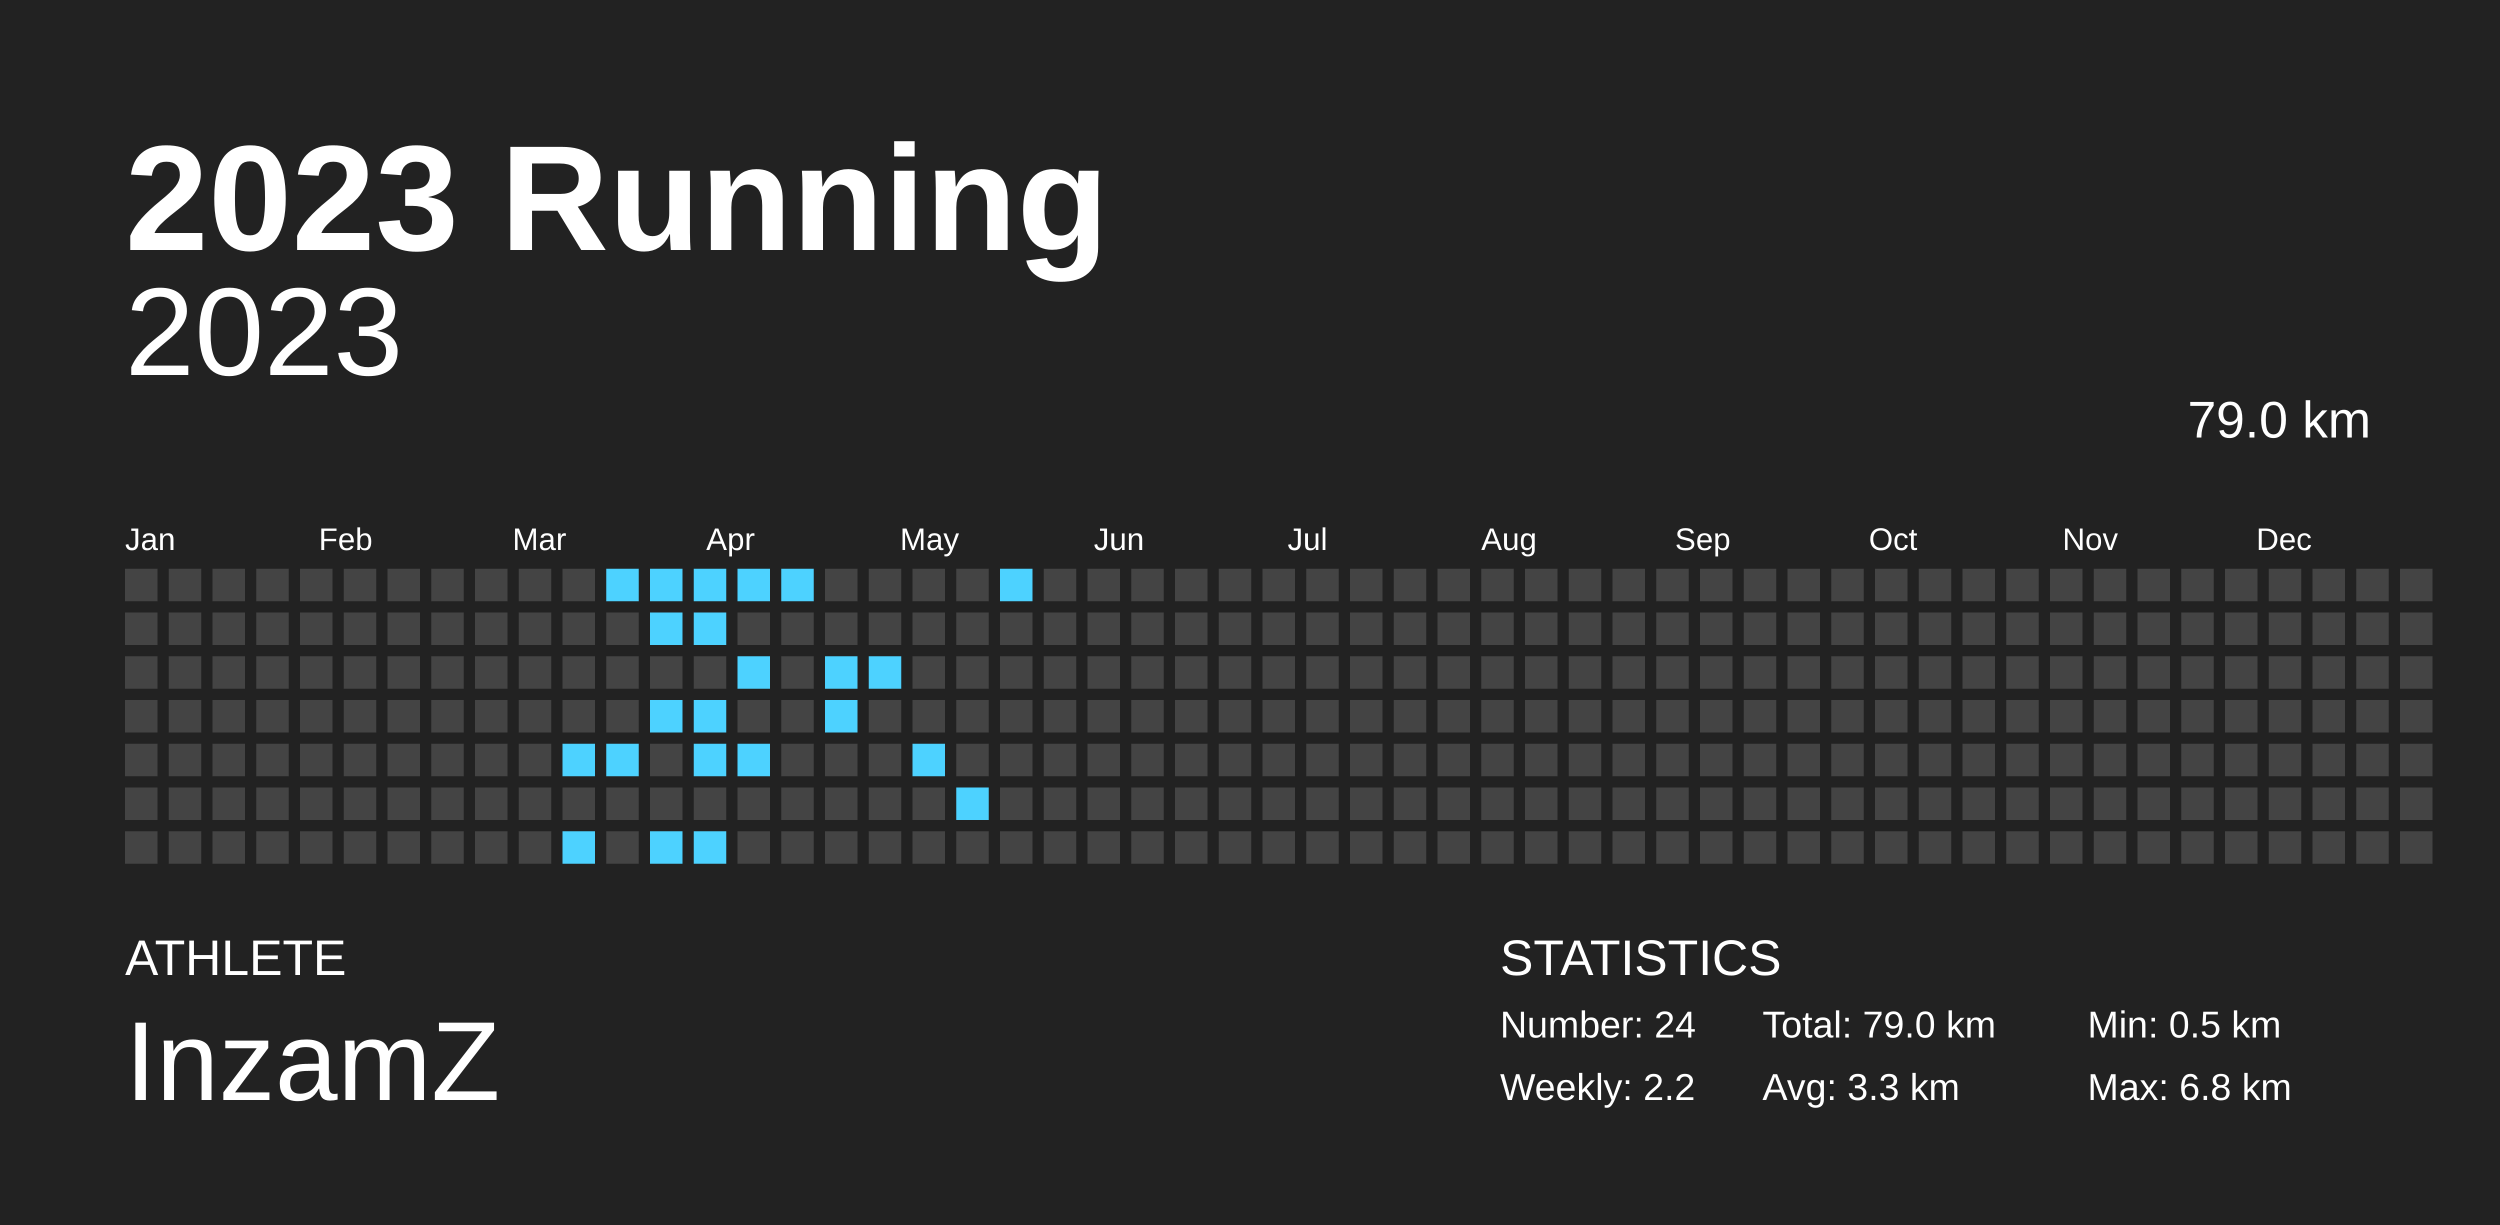
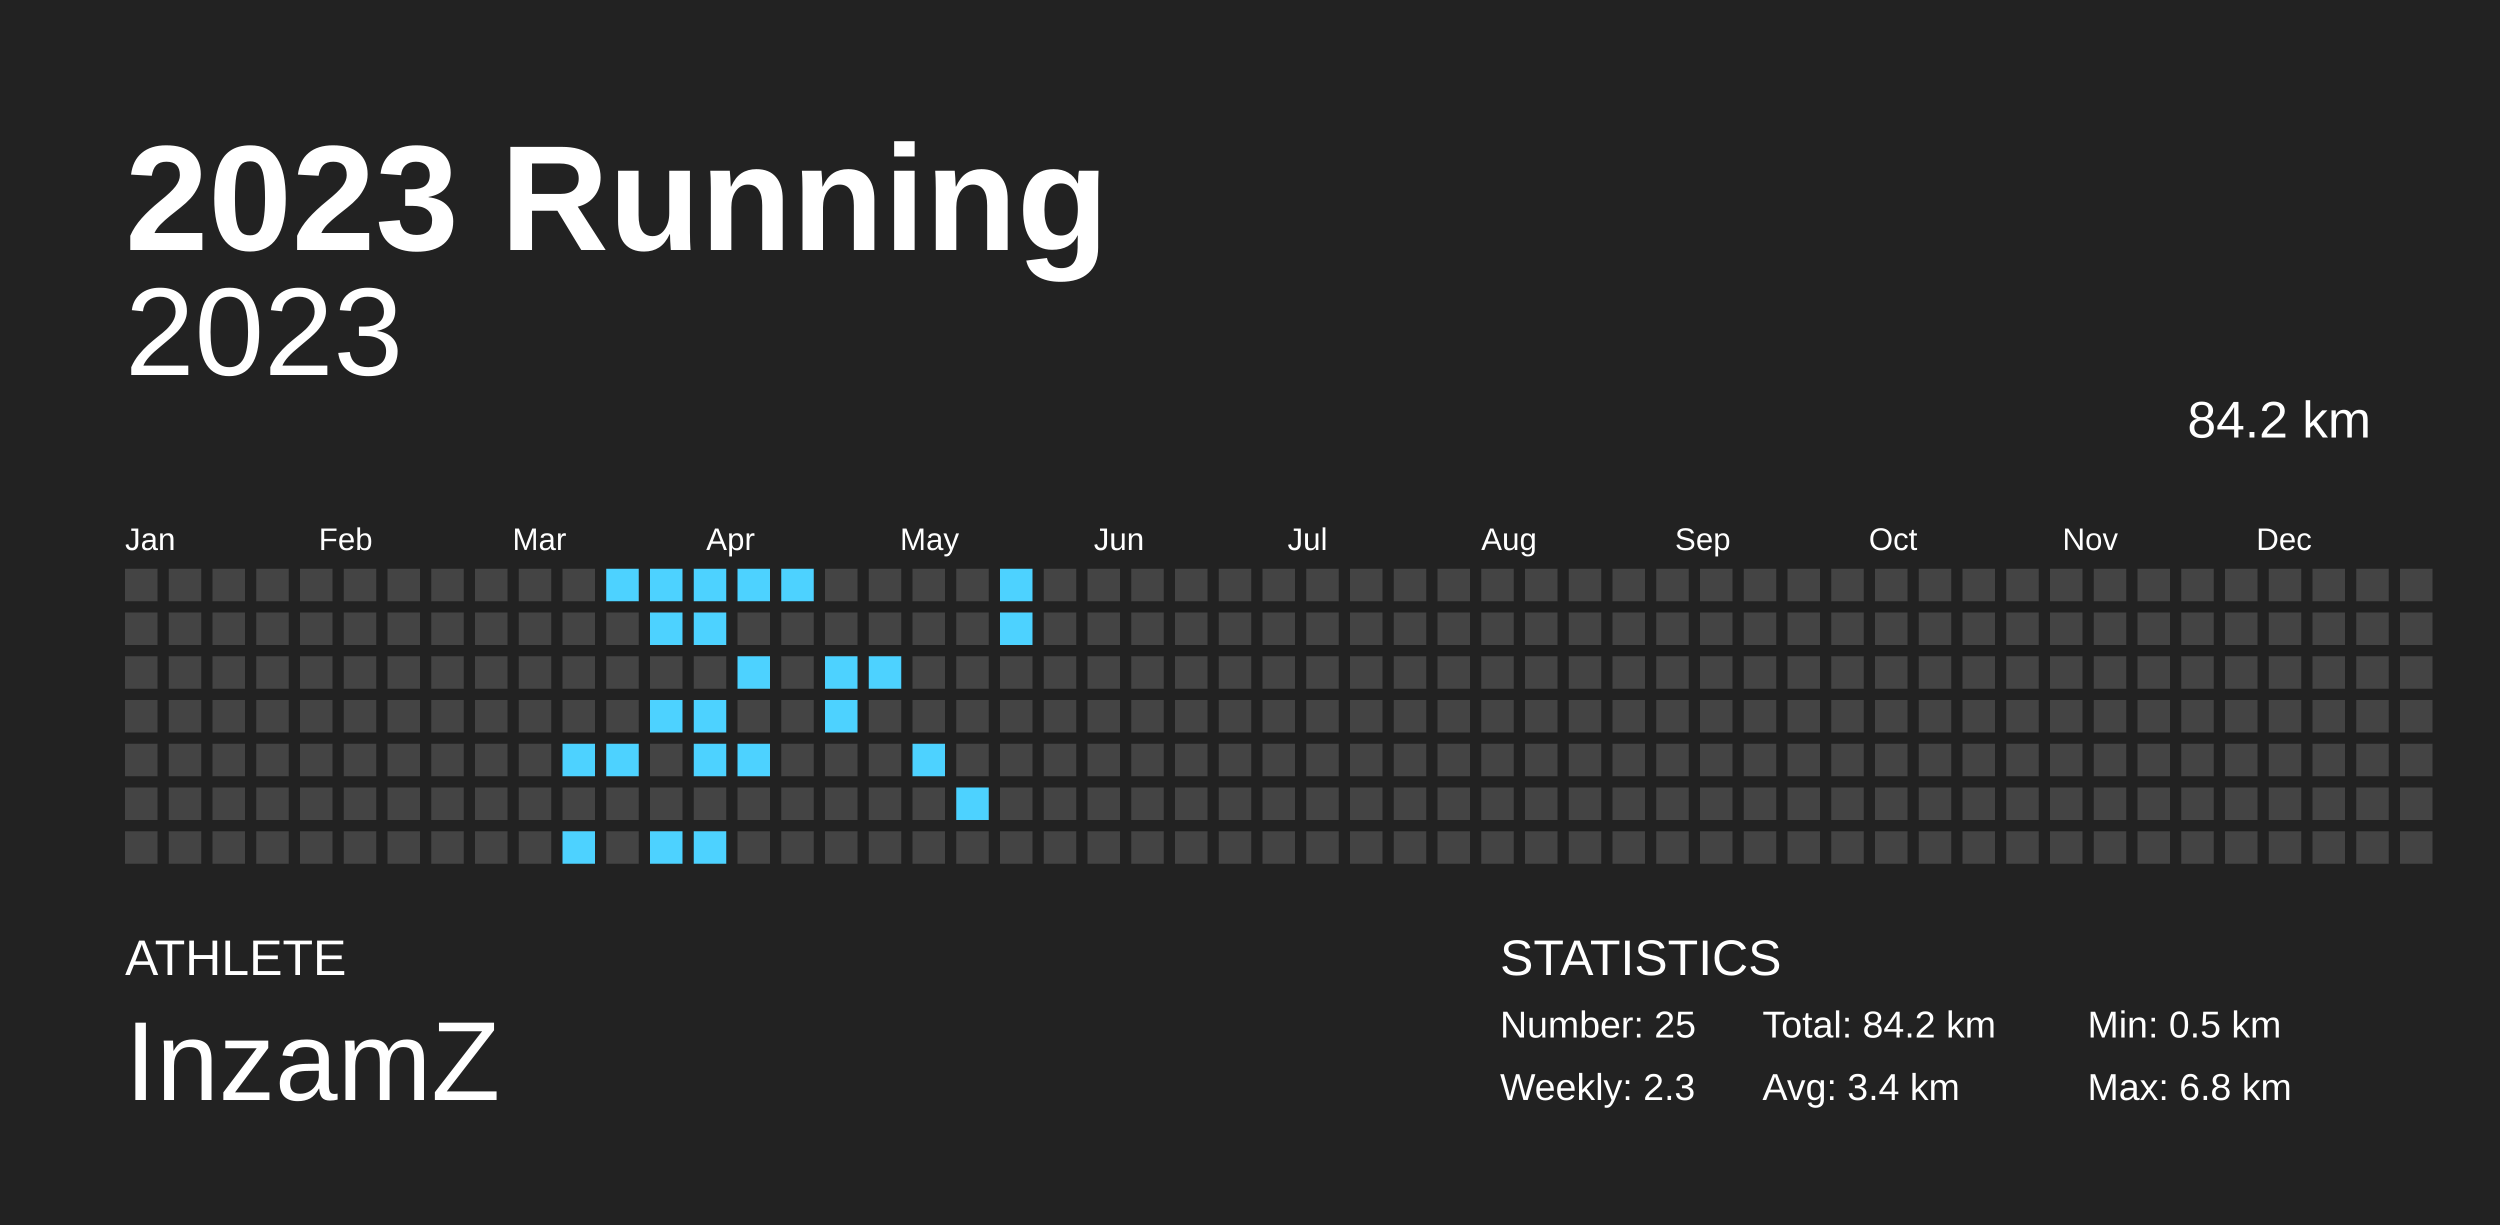
<svg xmlns="http://www.w3.org/2000/svg" baseProfile="full" height="98mm" version="1.1" viewBox="0,0,200,98" width="200mm">
  <defs />
  <rect fill="#222222" height="98" width="200" x="0" y="0" />
  <text fill="#FFFFFF" style="font-size:12px; font-family:Arial; font-weight:bold;" x="10" y="20">2023 Running</text>
  <text fill="#FFFFFF" style="font-size:4px; font-family:Arial" x="10" y="78">ATHLETE</text>
  <text fill="#FFFFFF" style="font-size:9px; font-family:Arial" x="10" y="88">InzamZ</text>
  <text fill="#FFFFFF" style="font-size:4px; font-family:Arial" x="120" y="78">STATISTICS</text>
-   <text fill="#FFFFFF" style="font-size:3px; font-family:Arial" x="120" y="83">Number: 24</text>
-   <text fill="#FFFFFF" style="font-size:3px; font-family:Arial" x="120" y="88">Weekly: 2.2</text>
-   <text fill="#FFFFFF" style="font-size:3px; font-family:Arial" x="141" y="83">Total: 79.0 km</text>
-   <text fill="#FFFFFF" style="font-size:3px; font-family:Arial" x="141" y="88">Avg: 3.3 km</text>
+   <text fill="#FFFFFF" style="font-size:3px; font-family:Arial" x="120" y="83">Number: 25</text>
+   <text fill="#FFFFFF" style="font-size:3px; font-family:Arial" x="120" y="88">Weekly: 2.3</text>
+   <text fill="#FFFFFF" style="font-size:3px; font-family:Arial" x="141" y="83">Total: 84.2 km</text>
+   <text fill="#FFFFFF" style="font-size:3px; font-family:Arial" x="141" y="88">Avg: 3.4 km</text>
  <text fill="#FFFFFF" style="font-size:3px; font-family:Arial" x="167" y="83">Min: 0.5 km</text>
  <text fill="#FFFFFF" style="font-size:3px; font-family:Arial" x="167" y="88">Max: 6.8 km</text>
  <text alignment-baseline="hanging" fill="#FFFFFF" style="font-size:10.0px; font-family:Arial;" x="10" y="30">2023</text>
-   <text alignment-baseline="hanging" fill="#FFFFFF" style="font-size:4.125px; font-family:Arial;" x="175" y="35">79.0 km</text>
+   <text alignment-baseline="hanging" fill="#FFFFFF" style="font-size:4.125px; font-family:Arial;" x="175" y="35">84.2 km</text>
  <text fill="#FFFFFF" style="font-size:2.5px; font-family:Arial" x="10.0" y="44">Jan</text>
  <text fill="#FFFFFF" style="font-size:2.5px; font-family:Arial" x="25.5" y="44">Feb</text>
  <text fill="#FFFFFF" style="font-size:2.5px; font-family:Arial" x="41.0" y="44">Mar</text>
  <text fill="#FFFFFF" style="font-size:2.5px; font-family:Arial" x="56.5" y="44">Apr</text>
  <text fill="#FFFFFF" style="font-size:2.5px; font-family:Arial" x="72.0" y="44">May</text>
  <text fill="#FFFFFF" style="font-size:2.5px; font-family:Arial" x="87.5" y="44">Jun</text>
  <text fill="#FFFFFF" style="font-size:2.5px; font-family:Arial" x="103.0" y="44">Jul</text>
  <text fill="#FFFFFF" style="font-size:2.5px; font-family:Arial" x="118.5" y="44">Aug</text>
  <text fill="#FFFFFF" style="font-size:2.5px; font-family:Arial" x="134.0" y="44">Sep</text>
  <text fill="#FFFFFF" style="font-size:2.5px; font-family:Arial" x="149.5" y="44">Oct</text>
  <text fill="#FFFFFF" style="font-size:2.5px; font-family:Arial" x="165.0" y="44">Nov</text>
  <text fill="#FFFFFF" style="font-size:2.5px; font-family:Arial" x="180.5" y="44">Dec</text>
  <rect fill="#444444" height="2.6" width="2.6" x="10.0" y="45.5" />
  <rect fill="#444444" height="2.6" width="2.6" x="10.0" y="49.0" />
  <rect fill="#444444" height="2.6" width="2.6" x="10.0" y="52.5" />
  <rect fill="#444444" height="2.6" width="2.6" x="10.0" y="56.0" />
  <rect fill="#444444" height="2.6" width="2.6" x="10.0" y="59.5" />
  <rect fill="#444444" height="2.6" width="2.6" x="10.0" y="63.0" />
  <rect fill="#444444" height="2.6" width="2.6" x="10.0" y="66.5" />
  <rect fill="#444444" height="2.6" width="2.6" x="13.5" y="45.5" />
  <rect fill="#444444" height="2.6" width="2.6" x="13.5" y="49.0" />
  <rect fill="#444444" height="2.6" width="2.6" x="13.5" y="52.5" />
  <rect fill="#444444" height="2.6" width="2.6" x="13.5" y="56.0" />
  <rect fill="#444444" height="2.6" width="2.6" x="13.5" y="59.5" />
  <rect fill="#444444" height="2.6" width="2.6" x="13.5" y="63.0" />
  <rect fill="#444444" height="2.6" width="2.6" x="13.5" y="66.5" />
  <rect fill="#444444" height="2.6" width="2.6" x="17.0" y="45.5" />
  <rect fill="#444444" height="2.6" width="2.6" x="17.0" y="49.0" />
  <rect fill="#444444" height="2.6" width="2.6" x="17.0" y="52.5" />
  <rect fill="#444444" height="2.6" width="2.6" x="17.0" y="56.0" />
  <rect fill="#444444" height="2.6" width="2.6" x="17.0" y="59.5" />
  <rect fill="#444444" height="2.6" width="2.6" x="17.0" y="63.0" />
  <rect fill="#444444" height="2.6" width="2.6" x="17.0" y="66.5" />
  <rect fill="#444444" height="2.6" width="2.6" x="20.5" y="45.5" />
  <rect fill="#444444" height="2.6" width="2.6" x="20.5" y="49.0" />
  <rect fill="#444444" height="2.6" width="2.6" x="20.5" y="52.5" />
  <rect fill="#444444" height="2.6" width="2.6" x="20.5" y="56.0" />
  <rect fill="#444444" height="2.6" width="2.6" x="20.5" y="59.5" />
  <rect fill="#444444" height="2.6" width="2.6" x="20.5" y="63.0" />
  <rect fill="#444444" height="2.6" width="2.6" x="20.5" y="66.5" />
  <rect fill="#444444" height="2.6" width="2.6" x="24.0" y="45.5" />
  <rect fill="#444444" height="2.6" width="2.6" x="24.0" y="49.0" />
  <rect fill="#444444" height="2.6" width="2.6" x="24.0" y="52.5" />
  <rect fill="#444444" height="2.6" width="2.6" x="24.0" y="56.0" />
  <rect fill="#444444" height="2.6" width="2.6" x="24.0" y="59.5" />
  <rect fill="#444444" height="2.6" width="2.6" x="24.0" y="63.0" />
  <rect fill="#444444" height="2.6" width="2.6" x="24.0" y="66.5" />
  <rect fill="#444444" height="2.6" width="2.6" x="27.5" y="45.5" />
  <rect fill="#444444" height="2.6" width="2.6" x="27.5" y="49.0" />
  <rect fill="#444444" height="2.6" width="2.6" x="27.5" y="52.5" />
  <rect fill="#444444" height="2.6" width="2.6" x="27.5" y="56.0" />
  <rect fill="#444444" height="2.6" width="2.6" x="27.5" y="59.5" />
  <rect fill="#444444" height="2.6" width="2.6" x="27.5" y="63.0" />
  <rect fill="#444444" height="2.6" width="2.6" x="27.5" y="66.5" />
  <rect fill="#444444" height="2.6" width="2.6" x="31.0" y="45.5" />
  <rect fill="#444444" height="2.6" width="2.6" x="31.0" y="49.0" />
  <rect fill="#444444" height="2.6" width="2.6" x="31.0" y="52.5" />
  <rect fill="#444444" height="2.6" width="2.6" x="31.0" y="56.0" />
  <rect fill="#444444" height="2.6" width="2.6" x="31.0" y="59.5" />
  <rect fill="#444444" height="2.6" width="2.6" x="31.0" y="63.0" />
  <rect fill="#444444" height="2.6" width="2.6" x="31.0" y="66.5" />
  <rect fill="#444444" height="2.6" width="2.6" x="34.5" y="45.5" />
  <rect fill="#444444" height="2.6" width="2.6" x="34.5" y="49.0" />
  <rect fill="#444444" height="2.6" width="2.6" x="34.5" y="52.5" />
  <rect fill="#444444" height="2.6" width="2.6" x="34.5" y="56.0" />
  <rect fill="#444444" height="2.6" width="2.6" x="34.5" y="59.5" />
  <rect fill="#444444" height="2.6" width="2.6" x="34.5" y="63.0" />
  <rect fill="#444444" height="2.6" width="2.6" x="34.5" y="66.5" />
  <rect fill="#444444" height="2.6" width="2.6" x="38.0" y="45.5" />
  <rect fill="#444444" height="2.6" width="2.6" x="38.0" y="49.0" />
  <rect fill="#444444" height="2.6" width="2.6" x="38.0" y="52.5" />
  <rect fill="#444444" height="2.6" width="2.6" x="38.0" y="56.0" />
  <rect fill="#444444" height="2.6" width="2.6" x="38.0" y="59.5" />
  <rect fill="#444444" height="2.6" width="2.6" x="38.0" y="63.0" />
  <rect fill="#444444" height="2.6" width="2.6" x="38.0" y="66.5" />
  <rect fill="#444444" height="2.6" width="2.6" x="41.5" y="45.5" />
  <rect fill="#444444" height="2.6" width="2.6" x="41.5" y="49.0" />
  <rect fill="#444444" height="2.6" width="2.6" x="41.5" y="52.5" />
  <rect fill="#444444" height="2.6" width="2.6" x="41.5" y="56.0" />
  <rect fill="#444444" height="2.6" width="2.6" x="41.5" y="59.5" />
  <rect fill="#444444" height="2.6" width="2.6" x="41.5" y="63.0" />
  <rect fill="#444444" height="2.6" width="2.6" x="41.5" y="66.5" />
  <rect fill="#444444" height="2.6" width="2.6" x="45.0" y="45.5" />
  <rect fill="#444444" height="2.6" width="2.6" x="45.0" y="49.0" />
  <rect fill="#444444" height="2.6" width="2.6" x="45.0" y="52.5" />
  <rect fill="#444444" height="2.6" width="2.6" x="45.0" y="56.0" />
  <rect fill="#4dd2ff" height="2.6" width="2.6" x="45.0" y="59.5" />
  <rect fill="#444444" height="2.6" width="2.6" x="45.0" y="63.0" />
  <rect fill="#4dd2ff" height="2.6" width="2.6" x="45.0" y="66.5" />
  <rect fill="#4dd2ff" height="2.6" width="2.6" x="48.5" y="45.5" />
  <rect fill="#444444" height="2.6" width="2.6" x="48.5" y="49.0" />
  <rect fill="#444444" height="2.6" width="2.6" x="48.5" y="52.5" />
  <rect fill="#444444" height="2.6" width="2.6" x="48.5" y="56.0" />
  <rect fill="#4dd2ff" height="2.6" width="2.6" x="48.5" y="59.5" />
  <rect fill="#444444" height="2.6" width="2.6" x="48.5" y="63.0" />
  <rect fill="#444444" height="2.6" width="2.6" x="48.5" y="66.5" />
  <rect fill="#4dd2ff" height="2.6" width="2.6" x="52.0" y="45.5" />
  <rect fill="#4dd2ff" height="2.6" width="2.6" x="52.0" y="49.0" />
  <rect fill="#444444" height="2.6" width="2.6" x="52.0" y="52.5" />
  <rect fill="#4dd2ff" height="2.6" width="2.6" x="52.0" y="56.0" />
  <rect fill="#444444" height="2.6" width="2.6" x="52.0" y="59.5" />
  <rect fill="#444444" height="2.6" width="2.6" x="52.0" y="63.0" />
  <rect fill="#4dd2ff" height="2.6" width="2.6" x="52.0" y="66.5" />
  <rect fill="#4dd2ff" height="2.6" width="2.6" x="55.5" y="45.5" />
  <rect fill="#4dd2ff" height="2.6" width="2.6" x="55.5" y="49.0" />
  <rect fill="#444444" height="2.6" width="2.6" x="55.5" y="52.5" />
  <rect fill="#4dd2ff" height="2.6" width="2.6" x="55.5" y="56.0" />
  <rect fill="#4dd2ff" height="2.6" width="2.6" x="55.5" y="59.5" />
  <rect fill="#444444" height="2.6" width="2.6" x="55.5" y="63.0" />
  <rect fill="#4dd2ff" height="2.6" width="2.6" x="55.5" y="66.5" />
  <rect fill="#4dd2ff" height="2.6" width="2.6" x="59.0" y="45.5" />
  <rect fill="#444444" height="2.6" width="2.6" x="59.0" y="49.0" />
  <rect fill="#4dd2ff" height="2.6" width="2.6" x="59.0" y="52.5" />
  <rect fill="#444444" height="2.6" width="2.6" x="59.0" y="56.0" />
  <rect fill="#4dd2ff" height="2.6" width="2.6" x="59.0" y="59.5" />
  <rect fill="#444444" height="2.6" width="2.6" x="59.0" y="63.0" />
  <rect fill="#444444" height="2.6" width="2.6" x="59.0" y="66.5" />
  <rect fill="#4dd2ff" height="2.6" width="2.6" x="62.5" y="45.5" />
  <rect fill="#444444" height="2.6" width="2.6" x="62.5" y="49.0" />
  <rect fill="#444444" height="2.6" width="2.6" x="62.5" y="52.5" />
  <rect fill="#444444" height="2.6" width="2.6" x="62.5" y="56.0" />
  <rect fill="#444444" height="2.6" width="2.6" x="62.5" y="59.5" />
  <rect fill="#444444" height="2.6" width="2.6" x="62.5" y="63.0" />
  <rect fill="#444444" height="2.6" width="2.6" x="62.5" y="66.5" />
  <rect fill="#444444" height="2.6" width="2.6" x="66.0" y="45.5" />
  <rect fill="#444444" height="2.6" width="2.6" x="66.0" y="49.0" />
  <rect fill="#4dd2ff" height="2.6" width="2.6" x="66.0" y="52.5" />
  <rect fill="#4dd2ff" height="2.6" width="2.6" x="66.0" y="56.0" />
  <rect fill="#444444" height="2.6" width="2.6" x="66.0" y="59.5" />
  <rect fill="#444444" height="2.6" width="2.6" x="66.0" y="63.0" />
  <rect fill="#444444" height="2.6" width="2.6" x="66.0" y="66.5" />
  <rect fill="#444444" height="2.6" width="2.6" x="69.5" y="45.5" />
  <rect fill="#444444" height="2.6" width="2.6" x="69.5" y="49.0" />
  <rect fill="#4dd2ff" height="2.6" width="2.6" x="69.5" y="52.5" />
  <rect fill="#444444" height="2.6" width="2.6" x="69.5" y="56.0" />
  <rect fill="#444444" height="2.6" width="2.6" x="69.5" y="59.5" />
  <rect fill="#444444" height="2.6" width="2.6" x="69.5" y="63.0" />
  <rect fill="#444444" height="2.6" width="2.6" x="69.5" y="66.5" />
  <rect fill="#444444" height="2.6" width="2.6" x="73.0" y="45.5" />
  <rect fill="#444444" height="2.6" width="2.6" x="73.0" y="49.0" />
  <rect fill="#444444" height="2.6" width="2.6" x="73.0" y="52.5" />
  <rect fill="#444444" height="2.6" width="2.6" x="73.0" y="56.0" />
  <rect fill="#4dd2ff" height="2.6" width="2.6" x="73.0" y="59.5" />
  <rect fill="#444444" height="2.6" width="2.6" x="73.0" y="63.0" />
  <rect fill="#444444" height="2.6" width="2.6" x="73.0" y="66.5" />
  <rect fill="#444444" height="2.6" width="2.6" x="76.5" y="45.5" />
  <rect fill="#444444" height="2.6" width="2.6" x="76.5" y="49.0" />
  <rect fill="#444444" height="2.6" width="2.6" x="76.5" y="52.5" />
  <rect fill="#444444" height="2.6" width="2.6" x="76.5" y="56.0" />
  <rect fill="#444444" height="2.6" width="2.6" x="76.5" y="59.5" />
  <rect fill="#4dd2ff" height="2.6" width="2.6" x="76.5" y="63.0" />
  <rect fill="#444444" height="2.6" width="2.6" x="76.5" y="66.5" />
  <rect fill="#4dd2ff" height="2.6" width="2.6" x="80.0" y="45.5" />
-   <rect fill="#444444" height="2.6" width="2.6" x="80.0" y="49.0" />
+   <rect fill="#4dd2ff" height="2.6" width="2.6" x="80.0" y="49.0" />
  <rect fill="#444444" height="2.6" width="2.6" x="80.0" y="52.5" />
  <rect fill="#444444" height="2.6" width="2.6" x="80.0" y="56.0" />
  <rect fill="#444444" height="2.6" width="2.6" x="80.0" y="59.5" />
  <rect fill="#444444" height="2.6" width="2.6" x="80.0" y="63.0" />
  <rect fill="#444444" height="2.6" width="2.6" x="80.0" y="66.5" />
  <rect fill="#444444" height="2.6" width="2.6" x="83.5" y="45.5" />
  <rect fill="#444444" height="2.6" width="2.6" x="83.5" y="49.0" />
  <rect fill="#444444" height="2.6" width="2.6" x="83.5" y="52.5" />
  <rect fill="#444444" height="2.6" width="2.6" x="83.5" y="56.0" />
  <rect fill="#444444" height="2.6" width="2.6" x="83.5" y="59.5" />
  <rect fill="#444444" height="2.6" width="2.6" x="83.5" y="63.0" />
  <rect fill="#444444" height="2.6" width="2.6" x="83.5" y="66.5" />
  <rect fill="#444444" height="2.6" width="2.6" x="87.0" y="45.5" />
  <rect fill="#444444" height="2.6" width="2.6" x="87.0" y="49.0" />
  <rect fill="#444444" height="2.6" width="2.6" x="87.0" y="52.5" />
  <rect fill="#444444" height="2.6" width="2.6" x="87.0" y="56.0" />
  <rect fill="#444444" height="2.6" width="2.6" x="87.0" y="59.5" />
  <rect fill="#444444" height="2.6" width="2.6" x="87.0" y="63.0" />
  <rect fill="#444444" height="2.6" width="2.6" x="87.0" y="66.5" />
  <rect fill="#444444" height="2.6" width="2.6" x="90.5" y="45.5" />
  <rect fill="#444444" height="2.6" width="2.6" x="90.5" y="49.0" />
  <rect fill="#444444" height="2.6" width="2.6" x="90.5" y="52.5" />
  <rect fill="#444444" height="2.6" width="2.6" x="90.5" y="56.0" />
  <rect fill="#444444" height="2.6" width="2.6" x="90.5" y="59.5" />
  <rect fill="#444444" height="2.6" width="2.6" x="90.5" y="63.0" />
  <rect fill="#444444" height="2.6" width="2.6" x="90.5" y="66.5" />
  <rect fill="#444444" height="2.6" width="2.6" x="94.0" y="45.5" />
  <rect fill="#444444" height="2.6" width="2.6" x="94.0" y="49.0" />
  <rect fill="#444444" height="2.6" width="2.6" x="94.0" y="52.5" />
  <rect fill="#444444" height="2.6" width="2.6" x="94.0" y="56.0" />
  <rect fill="#444444" height="2.6" width="2.6" x="94.0" y="59.5" />
  <rect fill="#444444" height="2.6" width="2.6" x="94.0" y="63.0" />
  <rect fill="#444444" height="2.6" width="2.6" x="94.0" y="66.5" />
  <rect fill="#444444" height="2.6" width="2.6" x="97.5" y="45.5" />
  <rect fill="#444444" height="2.6" width="2.6" x="97.5" y="49.0" />
  <rect fill="#444444" height="2.6" width="2.6" x="97.5" y="52.5" />
  <rect fill="#444444" height="2.6" width="2.6" x="97.5" y="56.0" />
  <rect fill="#444444" height="2.6" width="2.6" x="97.5" y="59.5" />
  <rect fill="#444444" height="2.6" width="2.6" x="97.5" y="63.0" />
  <rect fill="#444444" height="2.6" width="2.6" x="97.5" y="66.5" />
  <rect fill="#444444" height="2.6" width="2.6" x="101.0" y="45.5" />
  <rect fill="#444444" height="2.6" width="2.6" x="101.0" y="49.0" />
  <rect fill="#444444" height="2.6" width="2.6" x="101.0" y="52.5" />
  <rect fill="#444444" height="2.6" width="2.6" x="101.0" y="56.0" />
  <rect fill="#444444" height="2.6" width="2.6" x="101.0" y="59.5" />
  <rect fill="#444444" height="2.6" width="2.6" x="101.0" y="63.0" />
  <rect fill="#444444" height="2.6" width="2.6" x="101.0" y="66.5" />
  <rect fill="#444444" height="2.6" width="2.6" x="104.5" y="45.5" />
  <rect fill="#444444" height="2.6" width="2.6" x="104.5" y="49.0" />
  <rect fill="#444444" height="2.6" width="2.6" x="104.5" y="52.5" />
  <rect fill="#444444" height="2.6" width="2.6" x="104.5" y="56.0" />
  <rect fill="#444444" height="2.6" width="2.6" x="104.5" y="59.5" />
  <rect fill="#444444" height="2.6" width="2.6" x="104.5" y="63.0" />
  <rect fill="#444444" height="2.6" width="2.6" x="104.5" y="66.5" />
  <rect fill="#444444" height="2.6" width="2.6" x="108.0" y="45.5" />
  <rect fill="#444444" height="2.6" width="2.6" x="108.0" y="49.0" />
  <rect fill="#444444" height="2.6" width="2.6" x="108.0" y="52.5" />
  <rect fill="#444444" height="2.6" width="2.6" x="108.0" y="56.0" />
  <rect fill="#444444" height="2.6" width="2.6" x="108.0" y="59.5" />
  <rect fill="#444444" height="2.6" width="2.6" x="108.0" y="63.0" />
  <rect fill="#444444" height="2.6" width="2.6" x="108.0" y="66.5" />
  <rect fill="#444444" height="2.6" width="2.6" x="111.5" y="45.5" />
  <rect fill="#444444" height="2.6" width="2.6" x="111.5" y="49.0" />
  <rect fill="#444444" height="2.6" width="2.6" x="111.5" y="52.5" />
  <rect fill="#444444" height="2.6" width="2.6" x="111.5" y="56.0" />
  <rect fill="#444444" height="2.6" width="2.6" x="111.5" y="59.5" />
  <rect fill="#444444" height="2.6" width="2.6" x="111.5" y="63.0" />
  <rect fill="#444444" height="2.6" width="2.6" x="111.5" y="66.5" />
  <rect fill="#444444" height="2.6" width="2.6" x="115.0" y="45.5" />
  <rect fill="#444444" height="2.6" width="2.6" x="115.0" y="49.0" />
  <rect fill="#444444" height="2.6" width="2.6" x="115.0" y="52.5" />
  <rect fill="#444444" height="2.6" width="2.6" x="115.0" y="56.0" />
  <rect fill="#444444" height="2.6" width="2.6" x="115.0" y="59.5" />
  <rect fill="#444444" height="2.6" width="2.6" x="115.0" y="63.0" />
  <rect fill="#444444" height="2.6" width="2.6" x="115.0" y="66.5" />
  <rect fill="#444444" height="2.6" width="2.6" x="118.5" y="45.5" />
  <rect fill="#444444" height="2.6" width="2.6" x="118.5" y="49.0" />
  <rect fill="#444444" height="2.6" width="2.6" x="118.5" y="52.5" />
  <rect fill="#444444" height="2.6" width="2.6" x="118.5" y="56.0" />
  <rect fill="#444444" height="2.6" width="2.6" x="118.5" y="59.5" />
  <rect fill="#444444" height="2.6" width="2.6" x="118.5" y="63.0" />
  <rect fill="#444444" height="2.6" width="2.6" x="118.5" y="66.5" />
  <rect fill="#444444" height="2.6" width="2.6" x="122.0" y="45.5" />
  <rect fill="#444444" height="2.6" width="2.6" x="122.0" y="49.0" />
  <rect fill="#444444" height="2.6" width="2.6" x="122.0" y="52.5" />
  <rect fill="#444444" height="2.6" width="2.6" x="122.0" y="56.0" />
  <rect fill="#444444" height="2.6" width="2.6" x="122.0" y="59.5" />
  <rect fill="#444444" height="2.6" width="2.6" x="122.0" y="63.0" />
  <rect fill="#444444" height="2.6" width="2.6" x="122.0" y="66.5" />
  <rect fill="#444444" height="2.6" width="2.6" x="125.5" y="45.5" />
  <rect fill="#444444" height="2.6" width="2.6" x="125.5" y="49.0" />
  <rect fill="#444444" height="2.6" width="2.6" x="125.5" y="52.5" />
  <rect fill="#444444" height="2.6" width="2.6" x="125.5" y="56.0" />
  <rect fill="#444444" height="2.6" width="2.6" x="125.5" y="59.5" />
  <rect fill="#444444" height="2.6" width="2.6" x="125.5" y="63.0" />
  <rect fill="#444444" height="2.6" width="2.6" x="125.5" y="66.5" />
  <rect fill="#444444" height="2.6" width="2.6" x="129.0" y="45.5" />
  <rect fill="#444444" height="2.6" width="2.6" x="129.0" y="49.0" />
  <rect fill="#444444" height="2.6" width="2.6" x="129.0" y="52.5" />
  <rect fill="#444444" height="2.6" width="2.6" x="129.0" y="56.0" />
  <rect fill="#444444" height="2.6" width="2.6" x="129.0" y="59.5" />
  <rect fill="#444444" height="2.6" width="2.6" x="129.0" y="63.0" />
  <rect fill="#444444" height="2.6" width="2.6" x="129.0" y="66.5" />
  <rect fill="#444444" height="2.6" width="2.6" x="132.5" y="45.5" />
  <rect fill="#444444" height="2.6" width="2.6" x="132.5" y="49.0" />
  <rect fill="#444444" height="2.6" width="2.6" x="132.5" y="52.5" />
  <rect fill="#444444" height="2.6" width="2.6" x="132.5" y="56.0" />
  <rect fill="#444444" height="2.6" width="2.6" x="132.5" y="59.5" />
  <rect fill="#444444" height="2.6" width="2.6" x="132.5" y="63.0" />
  <rect fill="#444444" height="2.6" width="2.6" x="132.5" y="66.5" />
  <rect fill="#444444" height="2.6" width="2.6" x="136.0" y="45.5" />
  <rect fill="#444444" height="2.6" width="2.6" x="136.0" y="49.0" />
  <rect fill="#444444" height="2.6" width="2.6" x="136.0" y="52.5" />
  <rect fill="#444444" height="2.6" width="2.6" x="136.0" y="56.0" />
  <rect fill="#444444" height="2.6" width="2.6" x="136.0" y="59.5" />
  <rect fill="#444444" height="2.6" width="2.6" x="136.0" y="63.0" />
  <rect fill="#444444" height="2.6" width="2.6" x="136.0" y="66.5" />
  <rect fill="#444444" height="2.6" width="2.6" x="139.5" y="45.5" />
  <rect fill="#444444" height="2.6" width="2.6" x="139.5" y="49.0" />
  <rect fill="#444444" height="2.6" width="2.6" x="139.5" y="52.5" />
  <rect fill="#444444" height="2.6" width="2.6" x="139.5" y="56.0" />
  <rect fill="#444444" height="2.6" width="2.6" x="139.5" y="59.5" />
  <rect fill="#444444" height="2.6" width="2.6" x="139.5" y="63.0" />
  <rect fill="#444444" height="2.6" width="2.6" x="139.5" y="66.5" />
  <rect fill="#444444" height="2.6" width="2.6" x="143.0" y="45.5" />
  <rect fill="#444444" height="2.6" width="2.6" x="143.0" y="49.0" />
  <rect fill="#444444" height="2.6" width="2.6" x="143.0" y="52.5" />
  <rect fill="#444444" height="2.6" width="2.6" x="143.0" y="56.0" />
  <rect fill="#444444" height="2.6" width="2.6" x="143.0" y="59.5" />
  <rect fill="#444444" height="2.6" width="2.6" x="143.0" y="63.0" />
  <rect fill="#444444" height="2.6" width="2.6" x="143.0" y="66.5" />
  <rect fill="#444444" height="2.6" width="2.6" x="146.5" y="45.5" />
  <rect fill="#444444" height="2.6" width="2.6" x="146.5" y="49.0" />
  <rect fill="#444444" height="2.6" width="2.6" x="146.5" y="52.5" />
  <rect fill="#444444" height="2.6" width="2.6" x="146.5" y="56.0" />
  <rect fill="#444444" height="2.6" width="2.6" x="146.5" y="59.5" />
  <rect fill="#444444" height="2.6" width="2.6" x="146.5" y="63.0" />
  <rect fill="#444444" height="2.6" width="2.6" x="146.5" y="66.5" />
  <rect fill="#444444" height="2.6" width="2.6" x="150.0" y="45.5" />
  <rect fill="#444444" height="2.6" width="2.6" x="150.0" y="49.0" />
  <rect fill="#444444" height="2.6" width="2.6" x="150.0" y="52.5" />
  <rect fill="#444444" height="2.6" width="2.6" x="150.0" y="56.0" />
  <rect fill="#444444" height="2.6" width="2.6" x="150.0" y="59.5" />
  <rect fill="#444444" height="2.6" width="2.6" x="150.0" y="63.0" />
  <rect fill="#444444" height="2.6" width="2.6" x="150.0" y="66.5" />
  <rect fill="#444444" height="2.6" width="2.6" x="153.5" y="45.5" />
  <rect fill="#444444" height="2.6" width="2.6" x="153.5" y="49.0" />
  <rect fill="#444444" height="2.6" width="2.6" x="153.5" y="52.5" />
  <rect fill="#444444" height="2.6" width="2.6" x="153.5" y="56.0" />
  <rect fill="#444444" height="2.6" width="2.6" x="153.5" y="59.5" />
  <rect fill="#444444" height="2.6" width="2.6" x="153.5" y="63.0" />
  <rect fill="#444444" height="2.6" width="2.6" x="153.5" y="66.5" />
  <rect fill="#444444" height="2.6" width="2.6" x="157.0" y="45.5" />
  <rect fill="#444444" height="2.6" width="2.6" x="157.0" y="49.0" />
  <rect fill="#444444" height="2.6" width="2.6" x="157.0" y="52.5" />
  <rect fill="#444444" height="2.6" width="2.6" x="157.0" y="56.0" />
  <rect fill="#444444" height="2.6" width="2.6" x="157.0" y="59.5" />
  <rect fill="#444444" height="2.6" width="2.6" x="157.0" y="63.0" />
  <rect fill="#444444" height="2.6" width="2.6" x="157.0" y="66.5" />
  <rect fill="#444444" height="2.6" width="2.6" x="160.5" y="45.5" />
  <rect fill="#444444" height="2.6" width="2.6" x="160.5" y="49.0" />
  <rect fill="#444444" height="2.6" width="2.6" x="160.5" y="52.5" />
  <rect fill="#444444" height="2.6" width="2.6" x="160.5" y="56.0" />
  <rect fill="#444444" height="2.6" width="2.6" x="160.5" y="59.5" />
  <rect fill="#444444" height="2.6" width="2.6" x="160.5" y="63.0" />
  <rect fill="#444444" height="2.6" width="2.6" x="160.5" y="66.5" />
  <rect fill="#444444" height="2.6" width="2.6" x="164.0" y="45.5" />
  <rect fill="#444444" height="2.6" width="2.6" x="164.0" y="49.0" />
  <rect fill="#444444" height="2.6" width="2.6" x="164.0" y="52.5" />
  <rect fill="#444444" height="2.6" width="2.6" x="164.0" y="56.0" />
  <rect fill="#444444" height="2.6" width="2.6" x="164.0" y="59.5" />
  <rect fill="#444444" height="2.6" width="2.6" x="164.0" y="63.0" />
  <rect fill="#444444" height="2.6" width="2.6" x="164.0" y="66.5" />
  <rect fill="#444444" height="2.6" width="2.6" x="167.5" y="45.5" />
  <rect fill="#444444" height="2.6" width="2.6" x="167.5" y="49.0" />
  <rect fill="#444444" height="2.6" width="2.6" x="167.5" y="52.5" />
  <rect fill="#444444" height="2.6" width="2.6" x="167.5" y="56.0" />
  <rect fill="#444444" height="2.6" width="2.6" x="167.5" y="59.5" />
  <rect fill="#444444" height="2.6" width="2.6" x="167.5" y="63.0" />
  <rect fill="#444444" height="2.6" width="2.6" x="167.5" y="66.5" />
  <rect fill="#444444" height="2.6" width="2.6" x="171.0" y="45.5" />
  <rect fill="#444444" height="2.6" width="2.6" x="171.0" y="49.0" />
  <rect fill="#444444" height="2.6" width="2.6" x="171.0" y="52.5" />
  <rect fill="#444444" height="2.6" width="2.6" x="171.0" y="56.0" />
  <rect fill="#444444" height="2.6" width="2.6" x="171.0" y="59.5" />
  <rect fill="#444444" height="2.6" width="2.6" x="171.0" y="63.0" />
  <rect fill="#444444" height="2.6" width="2.6" x="171.0" y="66.5" />
  <rect fill="#444444" height="2.6" width="2.6" x="174.5" y="45.5" />
  <rect fill="#444444" height="2.6" width="2.6" x="174.5" y="49.0" />
  <rect fill="#444444" height="2.6" width="2.6" x="174.5" y="52.5" />
  <rect fill="#444444" height="2.6" width="2.6" x="174.5" y="56.0" />
  <rect fill="#444444" height="2.6" width="2.6" x="174.5" y="59.5" />
  <rect fill="#444444" height="2.6" width="2.6" x="174.5" y="63.0" />
  <rect fill="#444444" height="2.6" width="2.6" x="174.5" y="66.5" />
  <rect fill="#444444" height="2.6" width="2.6" x="178.0" y="45.5" />
  <rect fill="#444444" height="2.6" width="2.6" x="178.0" y="49.0" />
  <rect fill="#444444" height="2.6" width="2.6" x="178.0" y="52.5" />
  <rect fill="#444444" height="2.6" width="2.6" x="178.0" y="56.0" />
  <rect fill="#444444" height="2.6" width="2.6" x="178.0" y="59.5" />
  <rect fill="#444444" height="2.6" width="2.6" x="178.0" y="63.0" />
  <rect fill="#444444" height="2.6" width="2.6" x="178.0" y="66.5" />
  <rect fill="#444444" height="2.6" width="2.6" x="181.5" y="45.5" />
  <rect fill="#444444" height="2.6" width="2.6" x="181.5" y="49.0" />
  <rect fill="#444444" height="2.6" width="2.6" x="181.5" y="52.5" />
  <rect fill="#444444" height="2.6" width="2.6" x="181.5" y="56.0" />
  <rect fill="#444444" height="2.6" width="2.6" x="181.5" y="59.5" />
  <rect fill="#444444" height="2.6" width="2.6" x="181.5" y="63.0" />
  <rect fill="#444444" height="2.6" width="2.6" x="181.5" y="66.5" />
  <rect fill="#444444" height="2.6" width="2.6" x="185.0" y="45.5" />
  <rect fill="#444444" height="2.6" width="2.6" x="185.0" y="49.0" />
  <rect fill="#444444" height="2.6" width="2.6" x="185.0" y="52.5" />
  <rect fill="#444444" height="2.6" width="2.6" x="185.0" y="56.0" />
  <rect fill="#444444" height="2.6" width="2.6" x="185.0" y="59.5" />
  <rect fill="#444444" height="2.6" width="2.6" x="185.0" y="63.0" />
  <rect fill="#444444" height="2.6" width="2.6" x="185.0" y="66.5" />
  <rect fill="#444444" height="2.6" width="2.6" x="188.5" y="45.5" />
  <rect fill="#444444" height="2.6" width="2.6" x="188.5" y="49.0" />
  <rect fill="#444444" height="2.6" width="2.6" x="188.5" y="52.5" />
  <rect fill="#444444" height="2.6" width="2.6" x="188.5" y="56.0" />
  <rect fill="#444444" height="2.6" width="2.6" x="188.5" y="59.5" />
  <rect fill="#444444" height="2.6" width="2.6" x="188.5" y="63.0" />
  <rect fill="#444444" height="2.6" width="2.6" x="188.5" y="66.5" />
  <rect fill="#444444" height="2.6" width="2.6" x="192.0" y="45.5" />
  <rect fill="#444444" height="2.6" width="2.6" x="192.0" y="49.0" />
  <rect fill="#444444" height="2.6" width="2.6" x="192.0" y="52.5" />
  <rect fill="#444444" height="2.6" width="2.6" x="192.0" y="56.0" />
  <rect fill="#444444" height="2.6" width="2.6" x="192.0" y="59.5" />
  <rect fill="#444444" height="2.6" width="2.6" x="192.0" y="63.0" />
  <rect fill="#444444" height="2.6" width="2.6" x="192.0" y="66.5" />
</svg>
